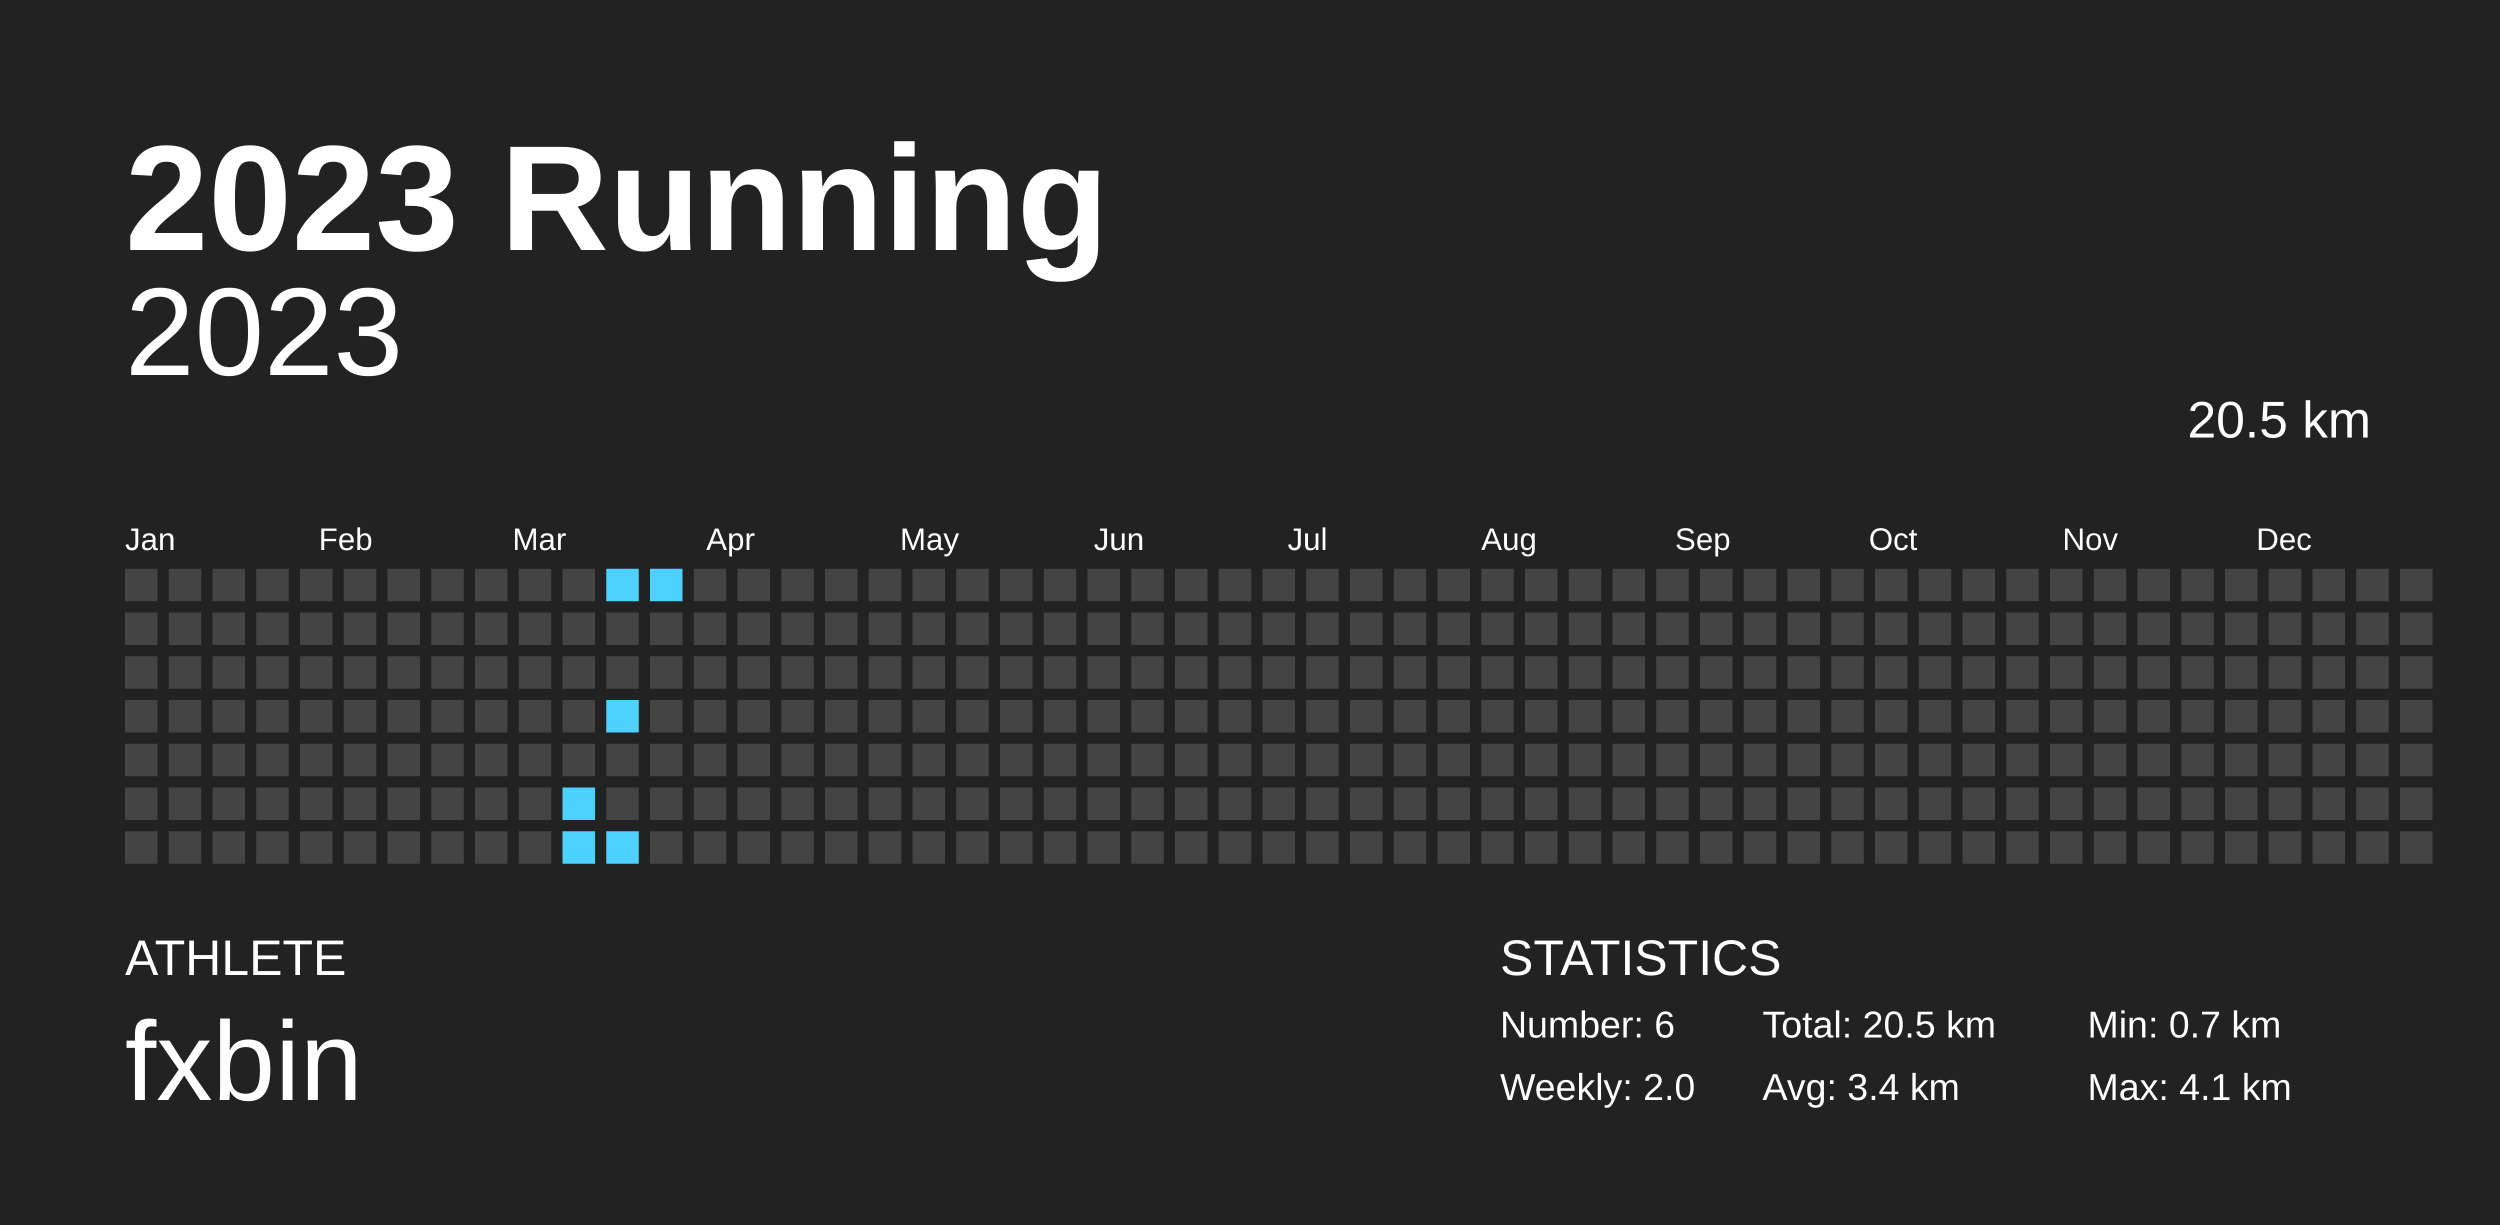
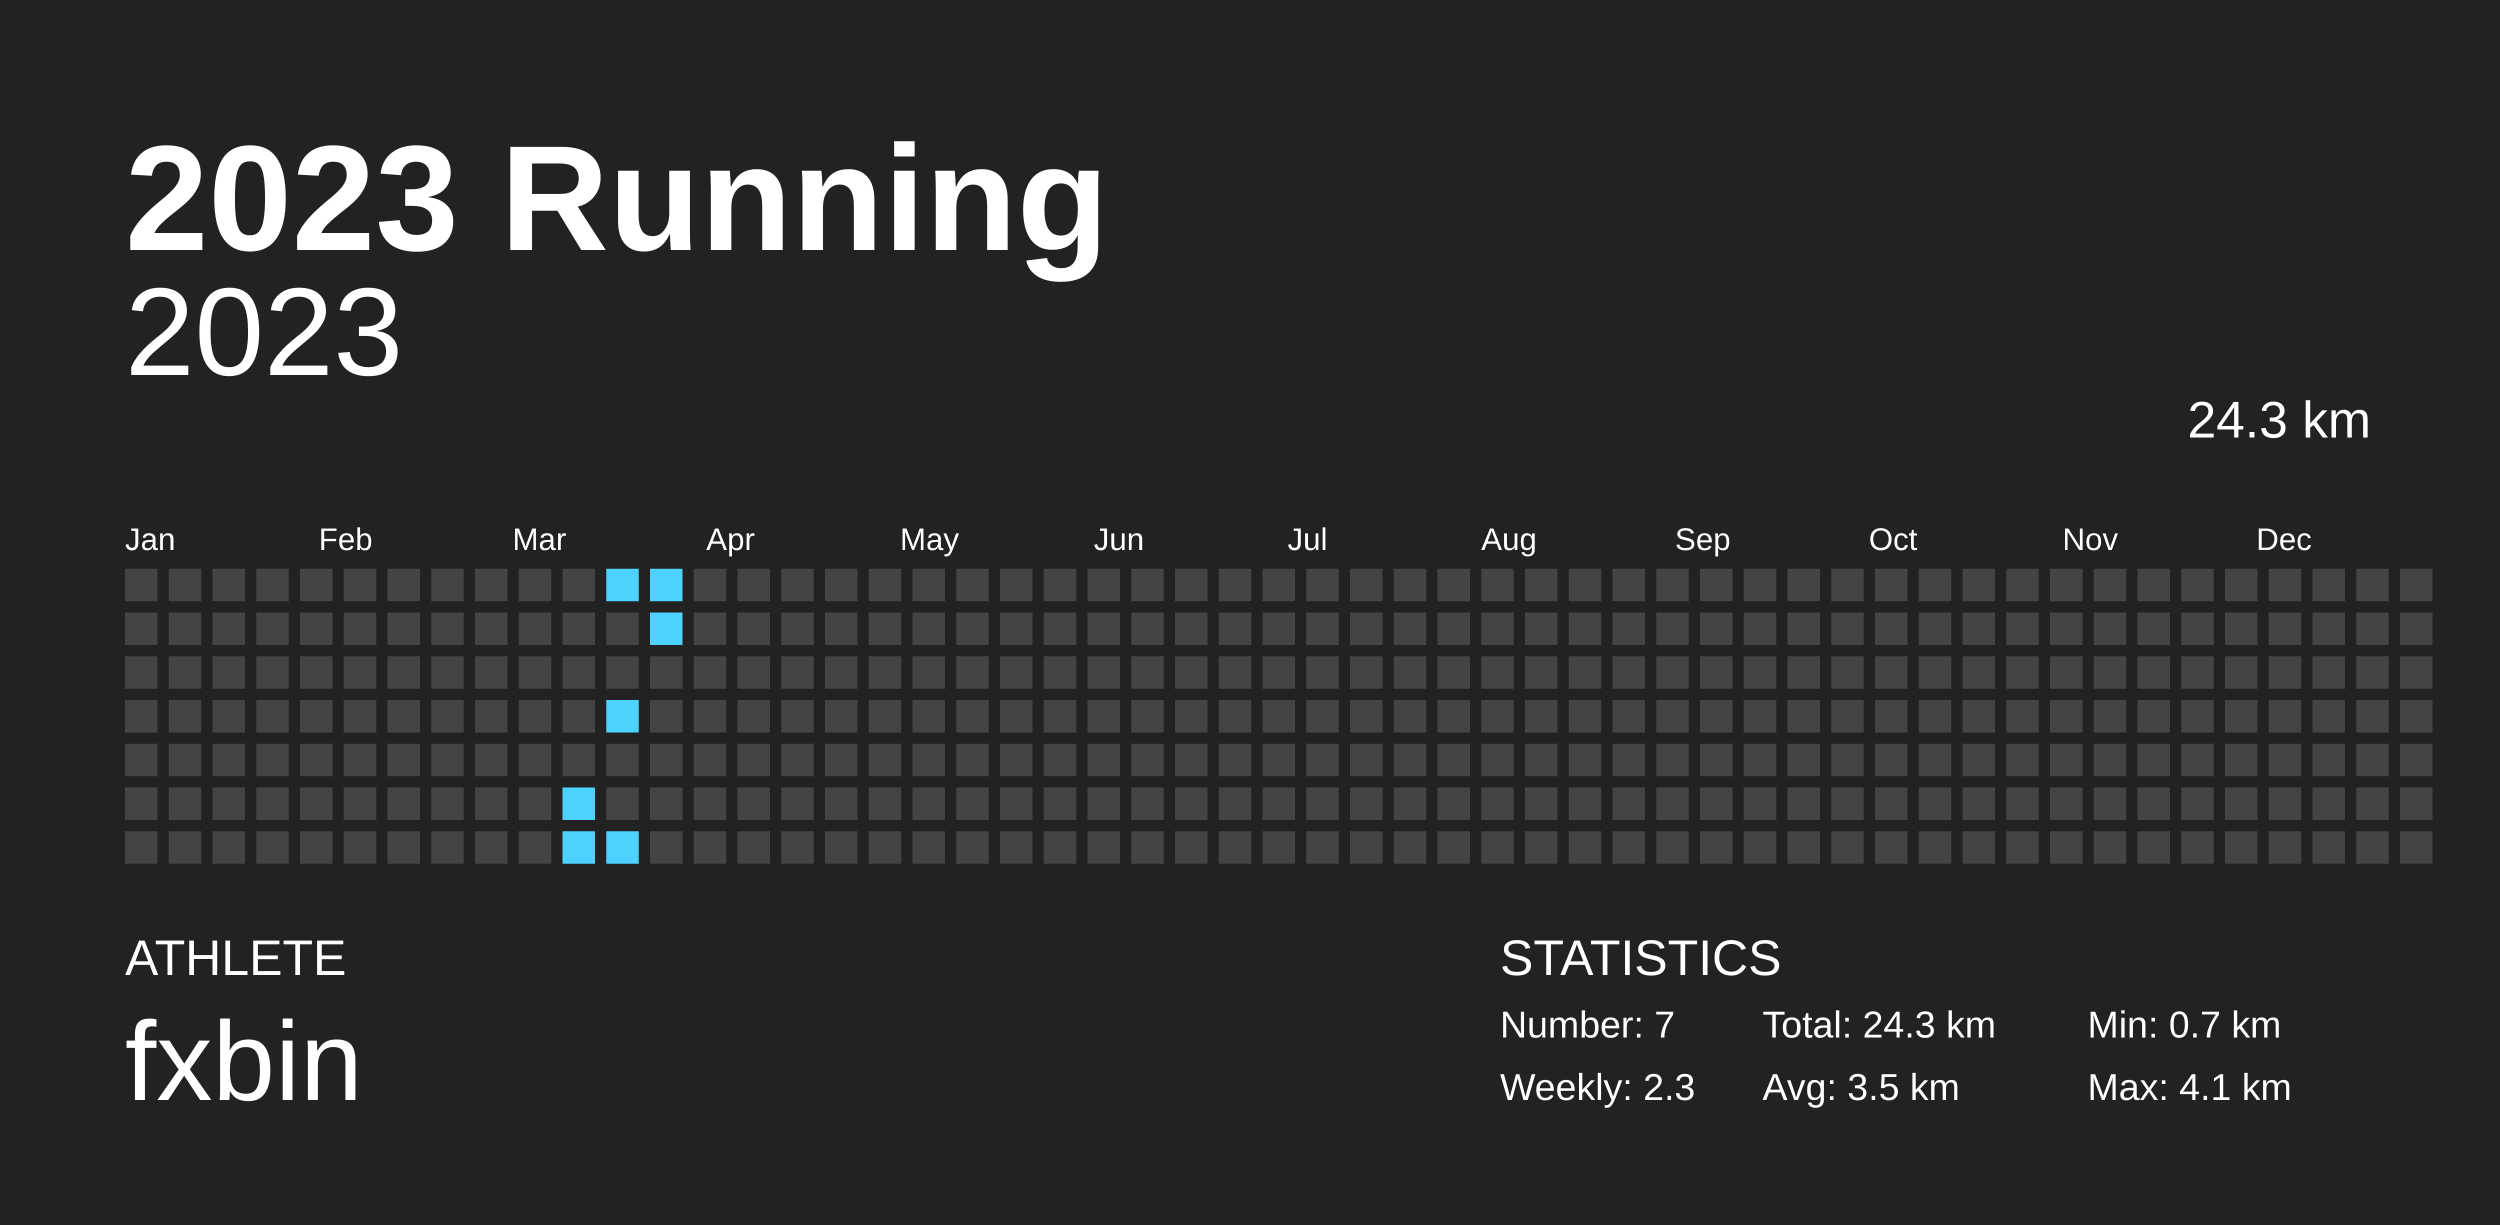
<svg xmlns="http://www.w3.org/2000/svg" baseProfile="full" height="98mm" version="1.1" viewBox="0,0,200,98" width="200mm">
  <defs />
  <rect fill="#222222" height="98" width="200" x="0" y="0" />
  <text fill="#FFFFFF" style="font-size:12px; font-family:Arial; font-weight:bold;" x="10" y="20">2023 Running</text>
  <text fill="#FFFFFF" style="font-size:4px; font-family:Arial" x="10" y="78">ATHLETE</text>
  <text fill="#FFFFFF" style="font-size:9px; font-family:Arial" x="10" y="88">fxbin</text>
  <text fill="#FFFFFF" style="font-size:4px; font-family:Arial" x="120" y="78">STATISTICS</text>
-   <text fill="#FFFFFF" style="font-size:3px; font-family:Arial" x="120" y="83">Number: 6</text>
-   <text fill="#FFFFFF" style="font-size:3px; font-family:Arial" x="120" y="88">Weekly: 2.0</text>
-   <text fill="#FFFFFF" style="font-size:3px; font-family:Arial" x="141" y="83">Total: 20.5 km</text>
-   <text fill="#FFFFFF" style="font-size:3px; font-family:Arial" x="141" y="88">Avg: 3.4 km</text>
+   <text fill="#FFFFFF" style="font-size:3px; font-family:Arial" x="120" y="83">Number: 7</text>
+   <text fill="#FFFFFF" style="font-size:3px; font-family:Arial" x="120" y="88">Weekly: 2.3</text>
+   <text fill="#FFFFFF" style="font-size:3px; font-family:Arial" x="141" y="83">Total: 24.3 km</text>
+   <text fill="#FFFFFF" style="font-size:3px; font-family:Arial" x="141" y="88">Avg: 3.5 km</text>
  <text fill="#FFFFFF" style="font-size:3px; font-family:Arial" x="167" y="83">Min: 0.7 km</text>
  <text fill="#FFFFFF" style="font-size:3px; font-family:Arial" x="167" y="88">Max: 4.1 km</text>
  <text alignment-baseline="hanging" fill="#FFFFFF" style="font-size:10.0px; font-family:Arial;" x="10" y="30">2023</text>
-   <text alignment-baseline="hanging" fill="#FFFFFF" style="font-size:4.125px; font-family:Arial;" x="175" y="35">20.5 km</text>
+   <text alignment-baseline="hanging" fill="#FFFFFF" style="font-size:4.125px; font-family:Arial;" x="175" y="35">24.3 km</text>
  <text fill="#FFFFFF" style="font-size:2.5px; font-family:Arial" x="10.0" y="44">Jan</text>
  <text fill="#FFFFFF" style="font-size:2.5px; font-family:Arial" x="25.5" y="44">Feb</text>
  <text fill="#FFFFFF" style="font-size:2.5px; font-family:Arial" x="41.0" y="44">Mar</text>
  <text fill="#FFFFFF" style="font-size:2.5px; font-family:Arial" x="56.5" y="44">Apr</text>
  <text fill="#FFFFFF" style="font-size:2.5px; font-family:Arial" x="72.0" y="44">May</text>
  <text fill="#FFFFFF" style="font-size:2.5px; font-family:Arial" x="87.5" y="44">Jun</text>
  <text fill="#FFFFFF" style="font-size:2.5px; font-family:Arial" x="103.0" y="44">Jul</text>
  <text fill="#FFFFFF" style="font-size:2.5px; font-family:Arial" x="118.5" y="44">Aug</text>
  <text fill="#FFFFFF" style="font-size:2.5px; font-family:Arial" x="134.0" y="44">Sep</text>
  <text fill="#FFFFFF" style="font-size:2.5px; font-family:Arial" x="149.5" y="44">Oct</text>
  <text fill="#FFFFFF" style="font-size:2.5px; font-family:Arial" x="165.0" y="44">Nov</text>
  <text fill="#FFFFFF" style="font-size:2.5px; font-family:Arial" x="180.5" y="44">Dec</text>
  <rect fill="#444444" height="2.6" width="2.6" x="10.0" y="45.5" />
  <rect fill="#444444" height="2.6" width="2.6" x="10.0" y="49.0" />
  <rect fill="#444444" height="2.6" width="2.6" x="10.0" y="52.5" />
  <rect fill="#444444" height="2.6" width="2.6" x="10.0" y="56.0" />
  <rect fill="#444444" height="2.6" width="2.6" x="10.0" y="59.5" />
  <rect fill="#444444" height="2.6" width="2.6" x="10.0" y="63.0" />
  <rect fill="#444444" height="2.6" width="2.6" x="10.0" y="66.5" />
  <rect fill="#444444" height="2.6" width="2.6" x="13.5" y="45.5" />
  <rect fill="#444444" height="2.6" width="2.6" x="13.5" y="49.0" />
  <rect fill="#444444" height="2.6" width="2.6" x="13.5" y="52.5" />
  <rect fill="#444444" height="2.6" width="2.6" x="13.5" y="56.0" />
  <rect fill="#444444" height="2.6" width="2.6" x="13.5" y="59.5" />
  <rect fill="#444444" height="2.6" width="2.6" x="13.5" y="63.0" />
  <rect fill="#444444" height="2.6" width="2.6" x="13.5" y="66.5" />
  <rect fill="#444444" height="2.6" width="2.6" x="17.0" y="45.5" />
  <rect fill="#444444" height="2.6" width="2.6" x="17.0" y="49.0" />
  <rect fill="#444444" height="2.6" width="2.6" x="17.0" y="52.5" />
  <rect fill="#444444" height="2.6" width="2.6" x="17.0" y="56.0" />
  <rect fill="#444444" height="2.6" width="2.6" x="17.0" y="59.5" />
  <rect fill="#444444" height="2.6" width="2.6" x="17.0" y="63.0" />
  <rect fill="#444444" height="2.6" width="2.6" x="17.0" y="66.5" />
  <rect fill="#444444" height="2.6" width="2.6" x="20.5" y="45.5" />
  <rect fill="#444444" height="2.6" width="2.6" x="20.5" y="49.0" />
  <rect fill="#444444" height="2.6" width="2.6" x="20.5" y="52.5" />
  <rect fill="#444444" height="2.6" width="2.6" x="20.5" y="56.0" />
  <rect fill="#444444" height="2.6" width="2.6" x="20.5" y="59.5" />
  <rect fill="#444444" height="2.6" width="2.6" x="20.5" y="63.0" />
  <rect fill="#444444" height="2.6" width="2.6" x="20.5" y="66.5" />
  <rect fill="#444444" height="2.6" width="2.6" x="24.0" y="45.5" />
  <rect fill="#444444" height="2.6" width="2.6" x="24.0" y="49.0" />
  <rect fill="#444444" height="2.6" width="2.6" x="24.0" y="52.5" />
  <rect fill="#444444" height="2.6" width="2.6" x="24.0" y="56.0" />
  <rect fill="#444444" height="2.6" width="2.6" x="24.0" y="59.5" />
  <rect fill="#444444" height="2.6" width="2.6" x="24.0" y="63.0" />
  <rect fill="#444444" height="2.6" width="2.6" x="24.0" y="66.5" />
  <rect fill="#444444" height="2.6" width="2.6" x="27.5" y="45.5" />
  <rect fill="#444444" height="2.6" width="2.6" x="27.5" y="49.0" />
  <rect fill="#444444" height="2.6" width="2.6" x="27.5" y="52.5" />
  <rect fill="#444444" height="2.6" width="2.6" x="27.5" y="56.0" />
  <rect fill="#444444" height="2.6" width="2.6" x="27.5" y="59.5" />
  <rect fill="#444444" height="2.6" width="2.6" x="27.5" y="63.0" />
  <rect fill="#444444" height="2.6" width="2.6" x="27.5" y="66.5" />
  <rect fill="#444444" height="2.6" width="2.6" x="31.0" y="45.5" />
  <rect fill="#444444" height="2.6" width="2.6" x="31.0" y="49.0" />
  <rect fill="#444444" height="2.6" width="2.6" x="31.0" y="52.5" />
  <rect fill="#444444" height="2.6" width="2.6" x="31.0" y="56.0" />
  <rect fill="#444444" height="2.6" width="2.6" x="31.0" y="59.5" />
  <rect fill="#444444" height="2.6" width="2.6" x="31.0" y="63.0" />
  <rect fill="#444444" height="2.6" width="2.6" x="31.0" y="66.5" />
  <rect fill="#444444" height="2.6" width="2.6" x="34.5" y="45.5" />
  <rect fill="#444444" height="2.6" width="2.6" x="34.5" y="49.0" />
  <rect fill="#444444" height="2.6" width="2.6" x="34.5" y="52.5" />
  <rect fill="#444444" height="2.6" width="2.6" x="34.5" y="56.0" />
  <rect fill="#444444" height="2.6" width="2.6" x="34.5" y="59.5" />
  <rect fill="#444444" height="2.6" width="2.6" x="34.5" y="63.0" />
  <rect fill="#444444" height="2.6" width="2.6" x="34.5" y="66.5" />
  <rect fill="#444444" height="2.6" width="2.6" x="38.0" y="45.5" />
  <rect fill="#444444" height="2.6" width="2.6" x="38.0" y="49.0" />
  <rect fill="#444444" height="2.6" width="2.6" x="38.0" y="52.5" />
  <rect fill="#444444" height="2.6" width="2.6" x="38.0" y="56.0" />
  <rect fill="#444444" height="2.6" width="2.6" x="38.0" y="59.5" />
  <rect fill="#444444" height="2.6" width="2.6" x="38.0" y="63.0" />
  <rect fill="#444444" height="2.6" width="2.6" x="38.0" y="66.5" />
  <rect fill="#444444" height="2.6" width="2.6" x="41.5" y="45.5" />
  <rect fill="#444444" height="2.6" width="2.6" x="41.5" y="49.0" />
  <rect fill="#444444" height="2.6" width="2.6" x="41.5" y="52.5" />
  <rect fill="#444444" height="2.6" width="2.6" x="41.5" y="56.0" />
  <rect fill="#444444" height="2.6" width="2.6" x="41.5" y="59.5" />
  <rect fill="#444444" height="2.6" width="2.6" x="41.5" y="63.0" />
  <rect fill="#444444" height="2.6" width="2.6" x="41.5" y="66.5" />
  <rect fill="#444444" height="2.6" width="2.6" x="45.0" y="45.5" />
  <rect fill="#444444" height="2.6" width="2.6" x="45.0" y="49.0" />
  <rect fill="#444444" height="2.6" width="2.6" x="45.0" y="52.5" />
  <rect fill="#444444" height="2.6" width="2.6" x="45.0" y="56.0" />
  <rect fill="#444444" height="2.6" width="2.6" x="45.0" y="59.5" />
  <rect fill="#4dd2ff" height="2.6" width="2.6" x="45.0" y="63.0" />
  <rect fill="#4dd2ff" height="2.6" width="2.6" x="45.0" y="66.5" />
  <rect fill="#4dd2ff" height="2.6" width="2.6" x="48.5" y="45.5" />
  <rect fill="#444444" height="2.6" width="2.6" x="48.5" y="49.0" />
  <rect fill="#444444" height="2.6" width="2.6" x="48.5" y="52.5" />
  <rect fill="#4dd2ff" height="2.6" width="2.6" x="48.5" y="56.0" />
  <rect fill="#444444" height="2.6" width="2.6" x="48.5" y="59.5" />
  <rect fill="#444444" height="2.6" width="2.6" x="48.5" y="63.0" />
  <rect fill="#4dd2ff" height="2.6" width="2.6" x="48.5" y="66.5" />
  <rect fill="#4dd2ff" height="2.6" width="2.6" x="52.0" y="45.5" />
-   <rect fill="#444444" height="2.6" width="2.6" x="52.0" y="49.0" />
+   <rect fill="#4dd2ff" height="2.6" width="2.6" x="52.0" y="49.0" />
  <rect fill="#444444" height="2.6" width="2.6" x="52.0" y="52.5" />
  <rect fill="#444444" height="2.6" width="2.6" x="52.0" y="56.0" />
  <rect fill="#444444" height="2.6" width="2.6" x="52.0" y="59.5" />
  <rect fill="#444444" height="2.6" width="2.6" x="52.0" y="63.0" />
  <rect fill="#444444" height="2.6" width="2.6" x="52.0" y="66.5" />
  <rect fill="#444444" height="2.6" width="2.6" x="55.5" y="45.5" />
  <rect fill="#444444" height="2.6" width="2.6" x="55.5" y="49.0" />
  <rect fill="#444444" height="2.6" width="2.6" x="55.5" y="52.5" />
  <rect fill="#444444" height="2.6" width="2.6" x="55.5" y="56.0" />
  <rect fill="#444444" height="2.6" width="2.6" x="55.5" y="59.5" />
  <rect fill="#444444" height="2.6" width="2.6" x="55.5" y="63.0" />
  <rect fill="#444444" height="2.6" width="2.6" x="55.5" y="66.5" />
  <rect fill="#444444" height="2.6" width="2.6" x="59.0" y="45.5" />
  <rect fill="#444444" height="2.6" width="2.6" x="59.0" y="49.0" />
  <rect fill="#444444" height="2.6" width="2.6" x="59.0" y="52.5" />
  <rect fill="#444444" height="2.6" width="2.6" x="59.0" y="56.0" />
  <rect fill="#444444" height="2.6" width="2.6" x="59.0" y="59.5" />
  <rect fill="#444444" height="2.6" width="2.6" x="59.0" y="63.0" />
  <rect fill="#444444" height="2.6" width="2.6" x="59.0" y="66.5" />
  <rect fill="#444444" height="2.6" width="2.6" x="62.5" y="45.5" />
  <rect fill="#444444" height="2.6" width="2.6" x="62.5" y="49.0" />
  <rect fill="#444444" height="2.6" width="2.6" x="62.5" y="52.5" />
  <rect fill="#444444" height="2.6" width="2.6" x="62.5" y="56.0" />
  <rect fill="#444444" height="2.6" width="2.6" x="62.5" y="59.5" />
  <rect fill="#444444" height="2.6" width="2.6" x="62.5" y="63.0" />
  <rect fill="#444444" height="2.6" width="2.6" x="62.5" y="66.5" />
  <rect fill="#444444" height="2.6" width="2.6" x="66.0" y="45.5" />
  <rect fill="#444444" height="2.6" width="2.6" x="66.0" y="49.0" />
  <rect fill="#444444" height="2.6" width="2.6" x="66.0" y="52.5" />
  <rect fill="#444444" height="2.6" width="2.6" x="66.0" y="56.0" />
  <rect fill="#444444" height="2.6" width="2.6" x="66.0" y="59.5" />
  <rect fill="#444444" height="2.6" width="2.6" x="66.0" y="63.0" />
  <rect fill="#444444" height="2.6" width="2.6" x="66.0" y="66.5" />
  <rect fill="#444444" height="2.6" width="2.6" x="69.5" y="45.5" />
  <rect fill="#444444" height="2.6" width="2.6" x="69.5" y="49.0" />
  <rect fill="#444444" height="2.6" width="2.6" x="69.5" y="52.5" />
  <rect fill="#444444" height="2.6" width="2.6" x="69.5" y="56.0" />
  <rect fill="#444444" height="2.6" width="2.6" x="69.5" y="59.5" />
  <rect fill="#444444" height="2.6" width="2.6" x="69.5" y="63.0" />
  <rect fill="#444444" height="2.6" width="2.6" x="69.5" y="66.5" />
  <rect fill="#444444" height="2.6" width="2.6" x="73.0" y="45.5" />
  <rect fill="#444444" height="2.6" width="2.6" x="73.0" y="49.0" />
  <rect fill="#444444" height="2.6" width="2.6" x="73.0" y="52.5" />
  <rect fill="#444444" height="2.6" width="2.6" x="73.0" y="56.0" />
  <rect fill="#444444" height="2.6" width="2.6" x="73.0" y="59.5" />
  <rect fill="#444444" height="2.6" width="2.6" x="73.0" y="63.0" />
  <rect fill="#444444" height="2.6" width="2.6" x="73.0" y="66.5" />
  <rect fill="#444444" height="2.6" width="2.6" x="76.5" y="45.5" />
  <rect fill="#444444" height="2.6" width="2.6" x="76.5" y="49.0" />
  <rect fill="#444444" height="2.6" width="2.6" x="76.5" y="52.5" />
  <rect fill="#444444" height="2.6" width="2.6" x="76.5" y="56.0" />
  <rect fill="#444444" height="2.6" width="2.6" x="76.5" y="59.5" />
  <rect fill="#444444" height="2.6" width="2.6" x="76.5" y="63.0" />
  <rect fill="#444444" height="2.6" width="2.6" x="76.5" y="66.5" />
  <rect fill="#444444" height="2.6" width="2.6" x="80.0" y="45.5" />
  <rect fill="#444444" height="2.6" width="2.6" x="80.0" y="49.0" />
  <rect fill="#444444" height="2.6" width="2.6" x="80.0" y="52.5" />
  <rect fill="#444444" height="2.6" width="2.6" x="80.0" y="56.0" />
  <rect fill="#444444" height="2.6" width="2.6" x="80.0" y="59.5" />
  <rect fill="#444444" height="2.6" width="2.6" x="80.0" y="63.0" />
  <rect fill="#444444" height="2.6" width="2.6" x="80.0" y="66.5" />
  <rect fill="#444444" height="2.6" width="2.6" x="83.5" y="45.5" />
  <rect fill="#444444" height="2.6" width="2.6" x="83.5" y="49.0" />
  <rect fill="#444444" height="2.6" width="2.6" x="83.5" y="52.5" />
  <rect fill="#444444" height="2.6" width="2.6" x="83.5" y="56.0" />
  <rect fill="#444444" height="2.6" width="2.6" x="83.5" y="59.5" />
  <rect fill="#444444" height="2.6" width="2.6" x="83.5" y="63.0" />
  <rect fill="#444444" height="2.6" width="2.6" x="83.5" y="66.5" />
  <rect fill="#444444" height="2.6" width="2.6" x="87.0" y="45.5" />
  <rect fill="#444444" height="2.6" width="2.6" x="87.0" y="49.0" />
  <rect fill="#444444" height="2.6" width="2.6" x="87.0" y="52.5" />
  <rect fill="#444444" height="2.6" width="2.6" x="87.0" y="56.0" />
  <rect fill="#444444" height="2.6" width="2.6" x="87.0" y="59.5" />
  <rect fill="#444444" height="2.6" width="2.6" x="87.0" y="63.0" />
  <rect fill="#444444" height="2.6" width="2.6" x="87.0" y="66.5" />
  <rect fill="#444444" height="2.6" width="2.6" x="90.5" y="45.5" />
  <rect fill="#444444" height="2.6" width="2.6" x="90.5" y="49.0" />
  <rect fill="#444444" height="2.6" width="2.6" x="90.5" y="52.5" />
  <rect fill="#444444" height="2.6" width="2.6" x="90.5" y="56.0" />
  <rect fill="#444444" height="2.6" width="2.6" x="90.5" y="59.5" />
  <rect fill="#444444" height="2.6" width="2.6" x="90.5" y="63.0" />
  <rect fill="#444444" height="2.6" width="2.6" x="90.5" y="66.5" />
  <rect fill="#444444" height="2.6" width="2.6" x="94.0" y="45.5" />
  <rect fill="#444444" height="2.6" width="2.6" x="94.0" y="49.0" />
  <rect fill="#444444" height="2.6" width="2.6" x="94.0" y="52.5" />
  <rect fill="#444444" height="2.6" width="2.6" x="94.0" y="56.0" />
  <rect fill="#444444" height="2.6" width="2.6" x="94.0" y="59.5" />
  <rect fill="#444444" height="2.6" width="2.6" x="94.0" y="63.0" />
  <rect fill="#444444" height="2.6" width="2.6" x="94.0" y="66.5" />
  <rect fill="#444444" height="2.6" width="2.6" x="97.5" y="45.5" />
  <rect fill="#444444" height="2.6" width="2.6" x="97.5" y="49.0" />
  <rect fill="#444444" height="2.6" width="2.6" x="97.5" y="52.5" />
  <rect fill="#444444" height="2.6" width="2.6" x="97.5" y="56.0" />
  <rect fill="#444444" height="2.6" width="2.6" x="97.5" y="59.5" />
  <rect fill="#444444" height="2.6" width="2.6" x="97.5" y="63.0" />
  <rect fill="#444444" height="2.6" width="2.6" x="97.5" y="66.5" />
  <rect fill="#444444" height="2.6" width="2.6" x="101.0" y="45.5" />
  <rect fill="#444444" height="2.6" width="2.6" x="101.0" y="49.0" />
  <rect fill="#444444" height="2.6" width="2.6" x="101.0" y="52.5" />
  <rect fill="#444444" height="2.6" width="2.6" x="101.0" y="56.0" />
  <rect fill="#444444" height="2.6" width="2.6" x="101.0" y="59.5" />
  <rect fill="#444444" height="2.6" width="2.6" x="101.0" y="63.0" />
  <rect fill="#444444" height="2.6" width="2.6" x="101.0" y="66.5" />
  <rect fill="#444444" height="2.6" width="2.6" x="104.5" y="45.5" />
  <rect fill="#444444" height="2.6" width="2.6" x="104.5" y="49.0" />
  <rect fill="#444444" height="2.6" width="2.6" x="104.5" y="52.5" />
  <rect fill="#444444" height="2.6" width="2.6" x="104.5" y="56.0" />
  <rect fill="#444444" height="2.6" width="2.6" x="104.5" y="59.5" />
  <rect fill="#444444" height="2.6" width="2.6" x="104.5" y="63.0" />
  <rect fill="#444444" height="2.6" width="2.6" x="104.5" y="66.5" />
  <rect fill="#444444" height="2.6" width="2.6" x="108.0" y="45.5" />
  <rect fill="#444444" height="2.6" width="2.6" x="108.0" y="49.0" />
  <rect fill="#444444" height="2.6" width="2.6" x="108.0" y="52.5" />
  <rect fill="#444444" height="2.6" width="2.6" x="108.0" y="56.0" />
  <rect fill="#444444" height="2.6" width="2.6" x="108.0" y="59.5" />
  <rect fill="#444444" height="2.6" width="2.6" x="108.0" y="63.0" />
  <rect fill="#444444" height="2.6" width="2.6" x="108.0" y="66.5" />
  <rect fill="#444444" height="2.6" width="2.6" x="111.5" y="45.5" />
  <rect fill="#444444" height="2.6" width="2.6" x="111.5" y="49.0" />
  <rect fill="#444444" height="2.6" width="2.6" x="111.5" y="52.5" />
  <rect fill="#444444" height="2.6" width="2.6" x="111.5" y="56.0" />
  <rect fill="#444444" height="2.6" width="2.6" x="111.5" y="59.5" />
  <rect fill="#444444" height="2.6" width="2.6" x="111.5" y="63.0" />
  <rect fill="#444444" height="2.6" width="2.6" x="111.5" y="66.5" />
  <rect fill="#444444" height="2.6" width="2.6" x="115.0" y="45.5" />
  <rect fill="#444444" height="2.6" width="2.6" x="115.0" y="49.0" />
  <rect fill="#444444" height="2.6" width="2.6" x="115.0" y="52.5" />
  <rect fill="#444444" height="2.6" width="2.6" x="115.0" y="56.0" />
  <rect fill="#444444" height="2.6" width="2.6" x="115.0" y="59.5" />
  <rect fill="#444444" height="2.6" width="2.6" x="115.0" y="63.0" />
  <rect fill="#444444" height="2.6" width="2.6" x="115.0" y="66.5" />
  <rect fill="#444444" height="2.6" width="2.6" x="118.5" y="45.5" />
  <rect fill="#444444" height="2.6" width="2.6" x="118.5" y="49.0" />
  <rect fill="#444444" height="2.6" width="2.6" x="118.5" y="52.5" />
  <rect fill="#444444" height="2.6" width="2.6" x="118.5" y="56.0" />
  <rect fill="#444444" height="2.6" width="2.6" x="118.5" y="59.5" />
  <rect fill="#444444" height="2.6" width="2.6" x="118.5" y="63.0" />
  <rect fill="#444444" height="2.6" width="2.6" x="118.5" y="66.5" />
  <rect fill="#444444" height="2.6" width="2.6" x="122.0" y="45.5" />
  <rect fill="#444444" height="2.6" width="2.6" x="122.0" y="49.0" />
  <rect fill="#444444" height="2.6" width="2.6" x="122.0" y="52.5" />
  <rect fill="#444444" height="2.6" width="2.6" x="122.0" y="56.0" />
  <rect fill="#444444" height="2.6" width="2.6" x="122.0" y="59.5" />
  <rect fill="#444444" height="2.6" width="2.6" x="122.0" y="63.0" />
  <rect fill="#444444" height="2.6" width="2.6" x="122.0" y="66.5" />
  <rect fill="#444444" height="2.6" width="2.6" x="125.5" y="45.5" />
  <rect fill="#444444" height="2.6" width="2.6" x="125.5" y="49.0" />
  <rect fill="#444444" height="2.6" width="2.6" x="125.5" y="52.5" />
  <rect fill="#444444" height="2.6" width="2.6" x="125.5" y="56.0" />
  <rect fill="#444444" height="2.6" width="2.6" x="125.5" y="59.5" />
  <rect fill="#444444" height="2.6" width="2.6" x="125.5" y="63.0" />
  <rect fill="#444444" height="2.6" width="2.6" x="125.5" y="66.5" />
  <rect fill="#444444" height="2.6" width="2.6" x="129.0" y="45.5" />
  <rect fill="#444444" height="2.6" width="2.6" x="129.0" y="49.0" />
  <rect fill="#444444" height="2.6" width="2.6" x="129.0" y="52.5" />
  <rect fill="#444444" height="2.6" width="2.6" x="129.0" y="56.0" />
  <rect fill="#444444" height="2.6" width="2.6" x="129.0" y="59.5" />
  <rect fill="#444444" height="2.6" width="2.6" x="129.0" y="63.0" />
  <rect fill="#444444" height="2.6" width="2.6" x="129.0" y="66.5" />
  <rect fill="#444444" height="2.6" width="2.6" x="132.5" y="45.5" />
  <rect fill="#444444" height="2.6" width="2.6" x="132.5" y="49.0" />
  <rect fill="#444444" height="2.6" width="2.6" x="132.5" y="52.5" />
  <rect fill="#444444" height="2.6" width="2.6" x="132.5" y="56.0" />
  <rect fill="#444444" height="2.6" width="2.6" x="132.5" y="59.5" />
  <rect fill="#444444" height="2.6" width="2.6" x="132.5" y="63.0" />
  <rect fill="#444444" height="2.6" width="2.6" x="132.5" y="66.5" />
  <rect fill="#444444" height="2.6" width="2.6" x="136.0" y="45.5" />
  <rect fill="#444444" height="2.6" width="2.6" x="136.0" y="49.0" />
  <rect fill="#444444" height="2.6" width="2.6" x="136.0" y="52.5" />
  <rect fill="#444444" height="2.6" width="2.6" x="136.0" y="56.0" />
  <rect fill="#444444" height="2.6" width="2.6" x="136.0" y="59.5" />
  <rect fill="#444444" height="2.6" width="2.6" x="136.0" y="63.0" />
  <rect fill="#444444" height="2.6" width="2.6" x="136.0" y="66.5" />
  <rect fill="#444444" height="2.6" width="2.6" x="139.5" y="45.5" />
  <rect fill="#444444" height="2.6" width="2.6" x="139.5" y="49.0" />
  <rect fill="#444444" height="2.6" width="2.6" x="139.5" y="52.5" />
  <rect fill="#444444" height="2.6" width="2.6" x="139.5" y="56.0" />
  <rect fill="#444444" height="2.6" width="2.6" x="139.5" y="59.5" />
  <rect fill="#444444" height="2.6" width="2.6" x="139.5" y="63.0" />
  <rect fill="#444444" height="2.6" width="2.6" x="139.5" y="66.5" />
  <rect fill="#444444" height="2.6" width="2.6" x="143.0" y="45.5" />
  <rect fill="#444444" height="2.6" width="2.6" x="143.0" y="49.0" />
  <rect fill="#444444" height="2.6" width="2.6" x="143.0" y="52.5" />
  <rect fill="#444444" height="2.6" width="2.6" x="143.0" y="56.0" />
  <rect fill="#444444" height="2.6" width="2.6" x="143.0" y="59.5" />
  <rect fill="#444444" height="2.6" width="2.6" x="143.0" y="63.0" />
  <rect fill="#444444" height="2.6" width="2.6" x="143.0" y="66.5" />
  <rect fill="#444444" height="2.6" width="2.6" x="146.5" y="45.5" />
  <rect fill="#444444" height="2.6" width="2.6" x="146.5" y="49.0" />
  <rect fill="#444444" height="2.6" width="2.6" x="146.5" y="52.5" />
  <rect fill="#444444" height="2.6" width="2.6" x="146.5" y="56.0" />
  <rect fill="#444444" height="2.6" width="2.6" x="146.5" y="59.5" />
  <rect fill="#444444" height="2.6" width="2.6" x="146.5" y="63.0" />
  <rect fill="#444444" height="2.6" width="2.6" x="146.5" y="66.5" />
  <rect fill="#444444" height="2.6" width="2.6" x="150.0" y="45.5" />
  <rect fill="#444444" height="2.6" width="2.6" x="150.0" y="49.0" />
  <rect fill="#444444" height="2.6" width="2.6" x="150.0" y="52.5" />
  <rect fill="#444444" height="2.6" width="2.6" x="150.0" y="56.0" />
  <rect fill="#444444" height="2.6" width="2.6" x="150.0" y="59.5" />
  <rect fill="#444444" height="2.6" width="2.6" x="150.0" y="63.0" />
  <rect fill="#444444" height="2.6" width="2.6" x="150.0" y="66.5" />
  <rect fill="#444444" height="2.6" width="2.6" x="153.5" y="45.5" />
  <rect fill="#444444" height="2.6" width="2.6" x="153.5" y="49.0" />
  <rect fill="#444444" height="2.6" width="2.6" x="153.5" y="52.5" />
  <rect fill="#444444" height="2.6" width="2.6" x="153.5" y="56.0" />
  <rect fill="#444444" height="2.6" width="2.6" x="153.5" y="59.5" />
  <rect fill="#444444" height="2.6" width="2.6" x="153.5" y="63.0" />
  <rect fill="#444444" height="2.6" width="2.6" x="153.5" y="66.5" />
  <rect fill="#444444" height="2.6" width="2.6" x="157.0" y="45.5" />
  <rect fill="#444444" height="2.6" width="2.6" x="157.0" y="49.0" />
  <rect fill="#444444" height="2.6" width="2.6" x="157.0" y="52.5" />
  <rect fill="#444444" height="2.6" width="2.6" x="157.0" y="56.0" />
  <rect fill="#444444" height="2.6" width="2.6" x="157.0" y="59.5" />
  <rect fill="#444444" height="2.6" width="2.6" x="157.0" y="63.0" />
  <rect fill="#444444" height="2.6" width="2.6" x="157.0" y="66.5" />
  <rect fill="#444444" height="2.6" width="2.6" x="160.5" y="45.5" />
  <rect fill="#444444" height="2.6" width="2.6" x="160.5" y="49.0" />
  <rect fill="#444444" height="2.6" width="2.6" x="160.5" y="52.5" />
  <rect fill="#444444" height="2.6" width="2.6" x="160.5" y="56.0" />
  <rect fill="#444444" height="2.6" width="2.6" x="160.5" y="59.5" />
  <rect fill="#444444" height="2.6" width="2.6" x="160.5" y="63.0" />
  <rect fill="#444444" height="2.6" width="2.6" x="160.5" y="66.5" />
  <rect fill="#444444" height="2.6" width="2.6" x="164.0" y="45.5" />
  <rect fill="#444444" height="2.6" width="2.6" x="164.0" y="49.0" />
  <rect fill="#444444" height="2.6" width="2.6" x="164.0" y="52.5" />
  <rect fill="#444444" height="2.6" width="2.6" x="164.0" y="56.0" />
  <rect fill="#444444" height="2.6" width="2.6" x="164.0" y="59.5" />
  <rect fill="#444444" height="2.6" width="2.6" x="164.0" y="63.0" />
  <rect fill="#444444" height="2.6" width="2.6" x="164.0" y="66.5" />
  <rect fill="#444444" height="2.6" width="2.6" x="167.5" y="45.5" />
  <rect fill="#444444" height="2.6" width="2.6" x="167.5" y="49.0" />
  <rect fill="#444444" height="2.6" width="2.6" x="167.5" y="52.5" />
  <rect fill="#444444" height="2.6" width="2.6" x="167.5" y="56.0" />
  <rect fill="#444444" height="2.6" width="2.6" x="167.5" y="59.5" />
  <rect fill="#444444" height="2.6" width="2.6" x="167.5" y="63.0" />
  <rect fill="#444444" height="2.6" width="2.6" x="167.5" y="66.5" />
  <rect fill="#444444" height="2.6" width="2.6" x="171.0" y="45.5" />
  <rect fill="#444444" height="2.6" width="2.6" x="171.0" y="49.0" />
  <rect fill="#444444" height="2.6" width="2.6" x="171.0" y="52.5" />
  <rect fill="#444444" height="2.6" width="2.6" x="171.0" y="56.0" />
  <rect fill="#444444" height="2.6" width="2.6" x="171.0" y="59.5" />
  <rect fill="#444444" height="2.6" width="2.6" x="171.0" y="63.0" />
  <rect fill="#444444" height="2.6" width="2.6" x="171.0" y="66.5" />
  <rect fill="#444444" height="2.6" width="2.6" x="174.5" y="45.5" />
  <rect fill="#444444" height="2.6" width="2.6" x="174.5" y="49.0" />
  <rect fill="#444444" height="2.6" width="2.6" x="174.5" y="52.5" />
  <rect fill="#444444" height="2.6" width="2.6" x="174.5" y="56.0" />
  <rect fill="#444444" height="2.6" width="2.6" x="174.5" y="59.5" />
  <rect fill="#444444" height="2.6" width="2.6" x="174.5" y="63.0" />
  <rect fill="#444444" height="2.6" width="2.6" x="174.5" y="66.5" />
  <rect fill="#444444" height="2.6" width="2.6" x="178.0" y="45.5" />
  <rect fill="#444444" height="2.6" width="2.6" x="178.0" y="49.0" />
  <rect fill="#444444" height="2.6" width="2.6" x="178.0" y="52.5" />
  <rect fill="#444444" height="2.6" width="2.6" x="178.0" y="56.0" />
  <rect fill="#444444" height="2.6" width="2.6" x="178.0" y="59.5" />
  <rect fill="#444444" height="2.6" width="2.6" x="178.0" y="63.0" />
  <rect fill="#444444" height="2.6" width="2.6" x="178.0" y="66.5" />
  <rect fill="#444444" height="2.6" width="2.6" x="181.5" y="45.5" />
  <rect fill="#444444" height="2.6" width="2.6" x="181.5" y="49.0" />
  <rect fill="#444444" height="2.6" width="2.6" x="181.5" y="52.5" />
  <rect fill="#444444" height="2.6" width="2.6" x="181.5" y="56.0" />
  <rect fill="#444444" height="2.6" width="2.6" x="181.5" y="59.5" />
  <rect fill="#444444" height="2.6" width="2.6" x="181.5" y="63.0" />
  <rect fill="#444444" height="2.6" width="2.6" x="181.5" y="66.5" />
  <rect fill="#444444" height="2.6" width="2.6" x="185.0" y="45.5" />
  <rect fill="#444444" height="2.6" width="2.6" x="185.0" y="49.0" />
  <rect fill="#444444" height="2.6" width="2.6" x="185.0" y="52.5" />
  <rect fill="#444444" height="2.6" width="2.6" x="185.0" y="56.0" />
  <rect fill="#444444" height="2.6" width="2.6" x="185.0" y="59.5" />
  <rect fill="#444444" height="2.6" width="2.6" x="185.0" y="63.0" />
  <rect fill="#444444" height="2.6" width="2.6" x="185.0" y="66.5" />
  <rect fill="#444444" height="2.6" width="2.6" x="188.5" y="45.5" />
  <rect fill="#444444" height="2.6" width="2.6" x="188.5" y="49.0" />
  <rect fill="#444444" height="2.6" width="2.6" x="188.5" y="52.5" />
  <rect fill="#444444" height="2.6" width="2.6" x="188.5" y="56.0" />
  <rect fill="#444444" height="2.6" width="2.6" x="188.5" y="59.5" />
  <rect fill="#444444" height="2.6" width="2.6" x="188.5" y="63.0" />
  <rect fill="#444444" height="2.6" width="2.6" x="188.5" y="66.5" />
  <rect fill="#444444" height="2.6" width="2.6" x="192.0" y="45.5" />
  <rect fill="#444444" height="2.6" width="2.6" x="192.0" y="49.0" />
  <rect fill="#444444" height="2.6" width="2.6" x="192.0" y="52.5" />
  <rect fill="#444444" height="2.6" width="2.6" x="192.0" y="56.0" />
  <rect fill="#444444" height="2.6" width="2.6" x="192.0" y="59.5" />
  <rect fill="#444444" height="2.6" width="2.6" x="192.0" y="63.0" />
  <rect fill="#444444" height="2.6" width="2.6" x="192.0" y="66.5" />
</svg>
